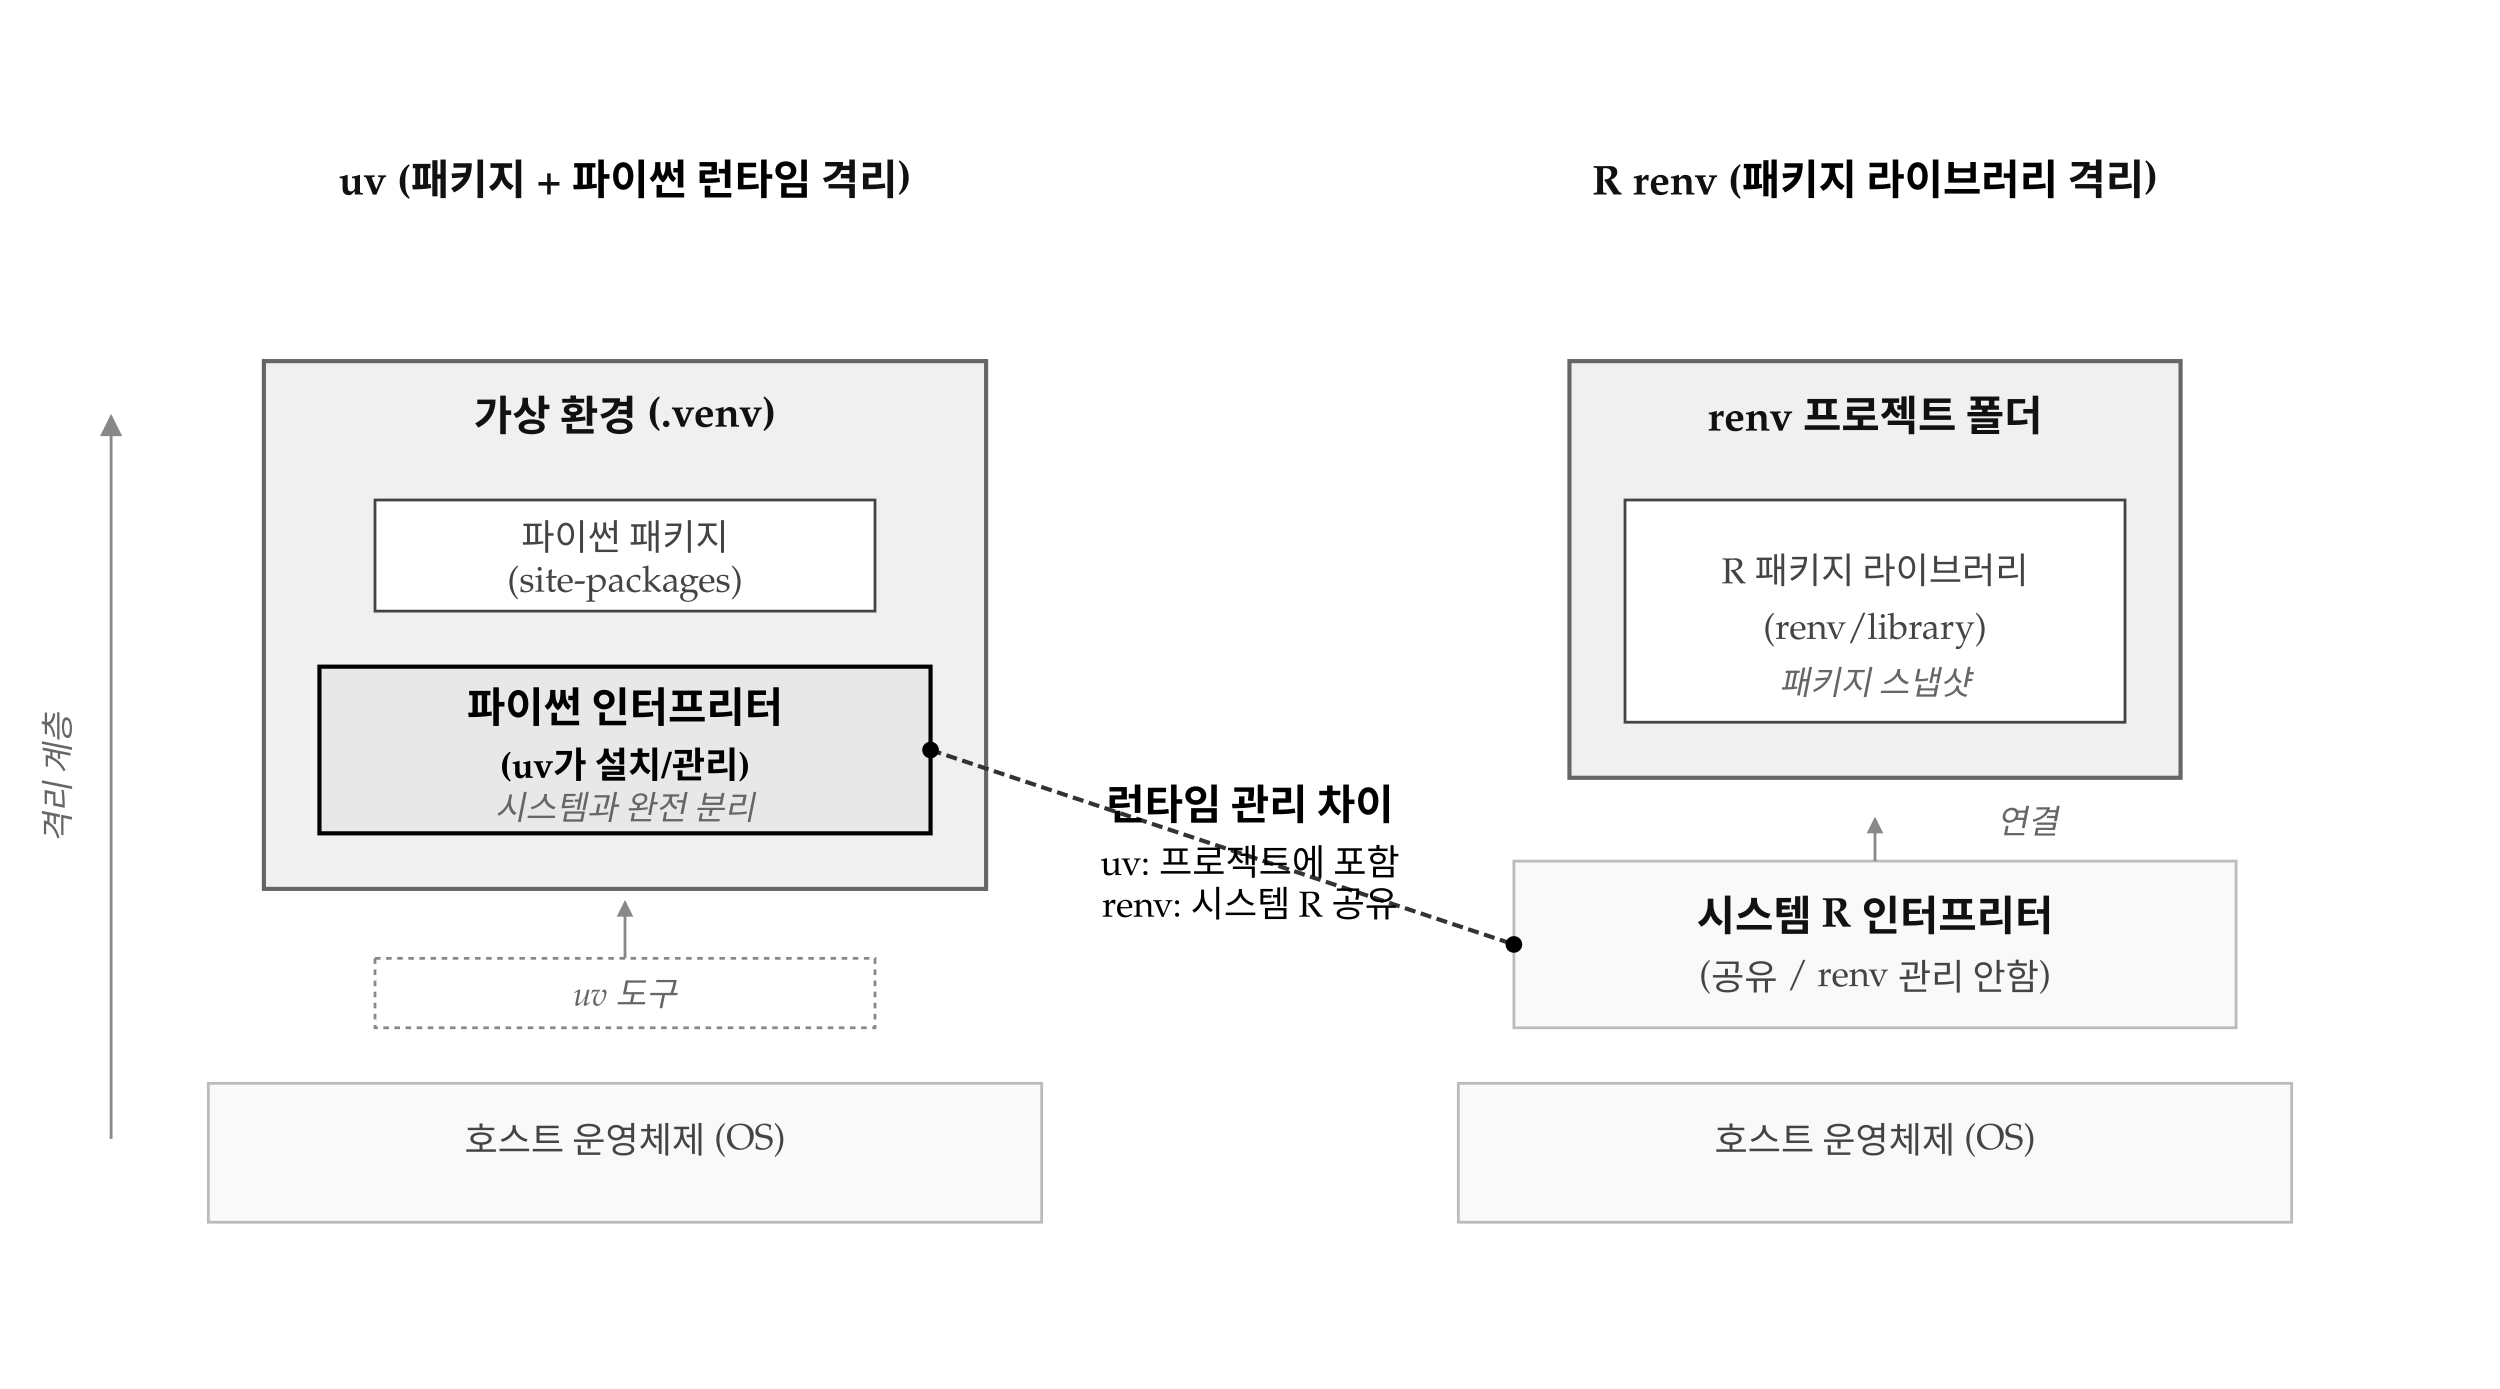
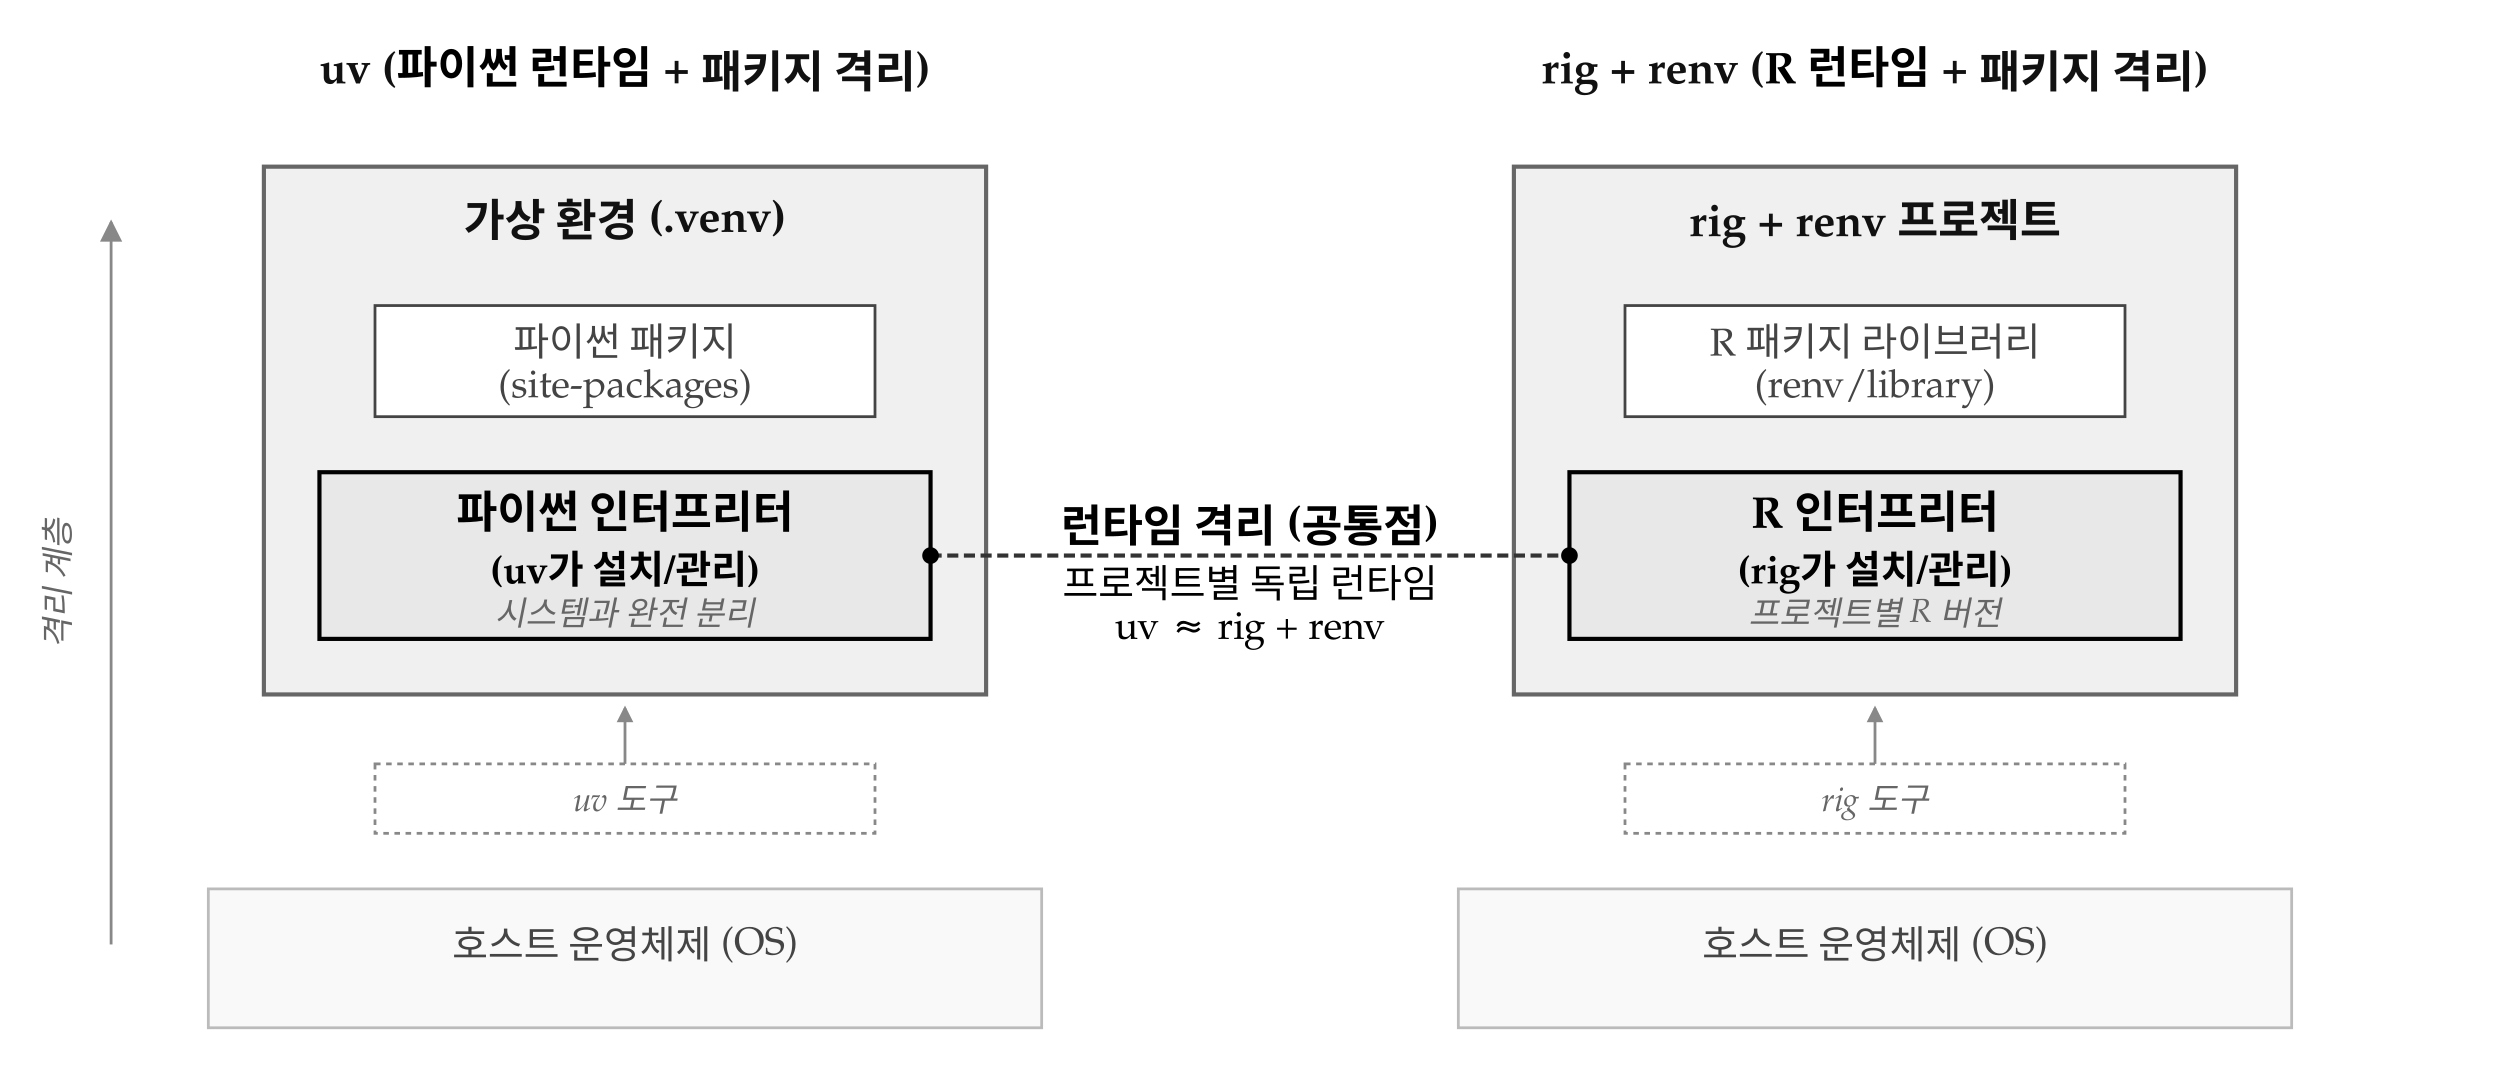
- <svg xmlns="http://www.w3.org/2000/svg" viewBox="0 0 900 500">
+ <svg xmlns="http://www.w3.org/2000/svg" viewBox="0 70 900 390">
  <defs>
    <style>
      /* Tufte Style: Strictly Grayscale, Serif, Minimal */
      .tufte-text { font-family: Palatino, 'Book Antiqua', Georgia, serif; fill: #111; }
      .title { font-size: 22px; font-weight: bold; }
      .subtitle { font-size: 14px; fill: #555; }
-       .label { font-size: 15px; font-weight: bold; }
-       .detail { font-size: 13px; fill: #444; }
+       .label { font-size: 16px; font-weight: bold; }
+       .detail { font-size: 14px; fill: #444; }
      .note { font-size: 12px; fill: #666; font-style: italic; }

      /* Highlight Styles (Grayscale) */
      .highlight { fill: #e8e8e8; stroke: #000; stroke-width: 1.5; }
      .highlight-text { fill: #000; font-weight: bold; }
      .highlight-line { stroke: #333; stroke-width: 1.5; stroke-dasharray: 4,2; }

      /* Standard Layers */
      .layer { fill: #fff; stroke: #888; stroke-width: 1; }
      .layer-shared { fill: #f9f9f9; stroke: #bbb; stroke-width: 1; }
      .layer-isolated { fill: #f0f0f0; stroke: #666; stroke-width: 1.5; }
      .layer-emphatic { fill: #ffffff; stroke: #444; stroke-width: 1; }
      .layer-dotted { fill: none; stroke: #999; stroke-width: 1; stroke-dasharray: 3,3; }
    </style>
  </defs>
  <rect x="0" y="0" width="900" height="500" fill="#ffffff" />
-   <text x="225" y="70" text-anchor="middle" class="tufte-text label">uv (패키지 + <tspan class="highlight-text">파이썬 런타임</tspan> 격리)</text>
+   <text x="225" y="100" text-anchor="middle" class="tufte-text label">uv (<tspan class="highlight-text">파이썬 런타임</tspan> + 패키지 격리)</text>
  <rect x="75" y="390" width="300" height="50" rx="0" class="layer-shared" />
  <text x="225" y="415" text-anchor="middle" class="tufte-text detail">호스트 운영체제 (OS)</text>
  <rect x="135" y="345" width="180" height="25" rx="0" class="layer" style="stroke-dasharray: 2,2;" />
  <text x="225" y="362" text-anchor="middle" class="tufte-text note">uv 도구</text>
  <path d="M 225 345 L 225 325" fill="none" stroke="#888" stroke-width="1" marker-end="url(#arrow-up-sm)" />
  <rect x="95" y="130" width="260" height="190" rx="0" class="layer-isolated" />
  <text x="225" y="155" text-anchor="middle" class="tufte-text label">가상 환경 (.venv)</text>
  <rect x="135" y="180" width="180" height="40" rx="0" class="layer-emphatic" />
  <text x="225" y="198" text-anchor="middle" class="tufte-text detail">파이썬 패키지</text>
  <text x="225" y="213" text-anchor="middle" class="tufte-text detail">(site-packages)</text>
  <rect x="115" y="240" width="220" height="60" rx="0" class="highlight" />
  <text x="225" y="260" text-anchor="middle" class="tufte-text label highlight-text">파이썬 인터프리터</text>
  <text x="225" y="280" text-anchor="middle" class="tufte-text detail highlight-text">(uv가 설치/관리)</text>
  <text x="225" y="295" text-anchor="middle" class="tufte-text note">시스템과 완전 분리</text>
-   <text x="675" y="70" text-anchor="middle" class="tufte-text label">R renv (<tspan class="highlight-text">패키지 라이브러리</tspan> 격리)</text>
+   <text x="675" y="100" text-anchor="middle" class="tufte-text label">rig + renv (<tspan class="highlight-text">R 런타임</tspan> + 패키지 격리)</text>
  <rect x="525" y="390" width="300" height="50" rx="0" class="layer-shared" />
  <text x="675" y="415" text-anchor="middle" class="tufte-text detail">호스트 운영체제 (OS)</text>
-   <rect x="545" y="310" width="260" height="60" rx="0" class="layer-shared" />
-   <text x="675" y="335" text-anchor="middle" class="tufte-text label">시스템 R 인터프리터</text>
-   <text x="675" y="355" text-anchor="middle" class="tufte-text detail">(공유 / renv 관리 안함)</text>
-   <path d="M 675 310 L 675 295" fill="none" stroke="#888" stroke-width="1" marker-end="url(#arrow-up-sm)" />
-   <text x="730" y="300" text-anchor="middle" class="tufte-text note">연결</text>
-   <rect x="565" y="130" width="220" height="150" rx="0" class="layer-isolated" />
-   <text x="675" y="155" text-anchor="middle" class="tufte-text label">renv 프로젝트 폴더</text>
-   <rect x="585" y="180" width="180" height="80" rx="0" class="layer-emphatic" />
-   <text x="675" y="210" text-anchor="middle" class="tufte-text detail">R 패키지 라이브러리</text>
-   <text x="675" y="230" text-anchor="middle" class="tufte-text detail">(renv/library)</text>
-   <text x="675" y="250" text-anchor="middle" class="tufte-text note">패키지 스냅샷</text>
+   <rect x="585" y="345" width="180" height="25" rx="0" class="layer" style="stroke-dasharray: 2,2;" />
+   <text x="675" y="362" text-anchor="middle" class="tufte-text note">rig 도구</text>
+   <path d="M 675 345 L 675 325" fill="none" stroke="#888" stroke-width="1" marker-end="url(#arrow-up-sm)" />
+   <rect x="545" y="130" width="260" height="190" rx="0" class="layer-isolated" />
+   <text x="675" y="155" text-anchor="middle" class="tufte-text label">rig + renv 프로젝트</text>
+   <rect x="585" y="180" width="180" height="40" rx="0" class="layer-emphatic" />
+   <text x="675" y="198" text-anchor="middle" class="tufte-text detail">R 패키지 라이브러리</text>
+   <text x="675" y="213" text-anchor="middle" class="tufte-text detail">(renv/library)</text>
+   <rect x="565" y="240" width="220" height="60" rx="0" class="highlight" />
+   <text x="675" y="260" text-anchor="middle" class="tufte-text label highlight-text">R 인터프리터</text>
+   <text x="675" y="280" text-anchor="middle" class="tufte-text detail highlight-text">(rig가 설치/관리)</text>
+   <text x="675" y="295" text-anchor="middle" class="tufte-text note">프로젝트별 R 버전</text>
  <path d="M 40 410 L 40 150" fill="none" stroke="#888" stroke-width="1" marker-end="url(#arrow-up)" />
  <text x="25" y="280" text-anchor="middle" class="tufte-text note" transform="rotate(-90, 25, 280)">격리 계층</text>
  <defs>
    <marker id="arrow-up" markerWidth="8" markerHeight="8" refX="7" refY="4" orient="auto">
      <path d="M 0 0 L 8 4 L 0 8 z" fill="#888" />
    </marker>
    <marker id="arrow-up-sm" markerWidth="6" markerHeight="6" refX="5" refY="3" orient="auto">
      <path d="M 0 0 L 6 3 L 0 6 z" fill="#888" />
    </marker>
  </defs>
-   <line x1="335" y1="270" x2="545" y2="340" class="highlight-line" />
+   <line x1="335" y1="270" x2="565" y2="270" class="highlight-line" />
  <circle cx="335" cy="270" r="3" fill="#000" />
-   <circle cx="545" cy="340" r="3" fill="#000" />
-   <text x="450" y="295" text-anchor="middle" class="tufte-text label highlight-text">런타임 관리 차이</text>
-   <text x="450" y="315" text-anchor="middle" class="tufte-text detail" style="fill:#000;">uv: 프로젝트에 포함</text>
-   <text x="450" y="330" text-anchor="middle" class="tufte-text detail" style="fill:#000;">renv: 시스템 R 공유</text>
+   <circle cx="565" cy="270" r="3" fill="#000" />
+   <g transform="translate(0, 5)">
+     <text x="450" y="260" text-anchor="middle" class="tufte-text label highlight-text">런타임 격리 (공통점)</text>
+     <text x="450" y="280" text-anchor="middle" class="tufte-text detail" style="fill:#000;">프로젝트별 독립 런타임</text>
+     <text x="450" y="295" text-anchor="middle" class="tufte-text detail" style="fill:#000;">uv ≈ rig + renv</text>
+   </g>
</svg>
